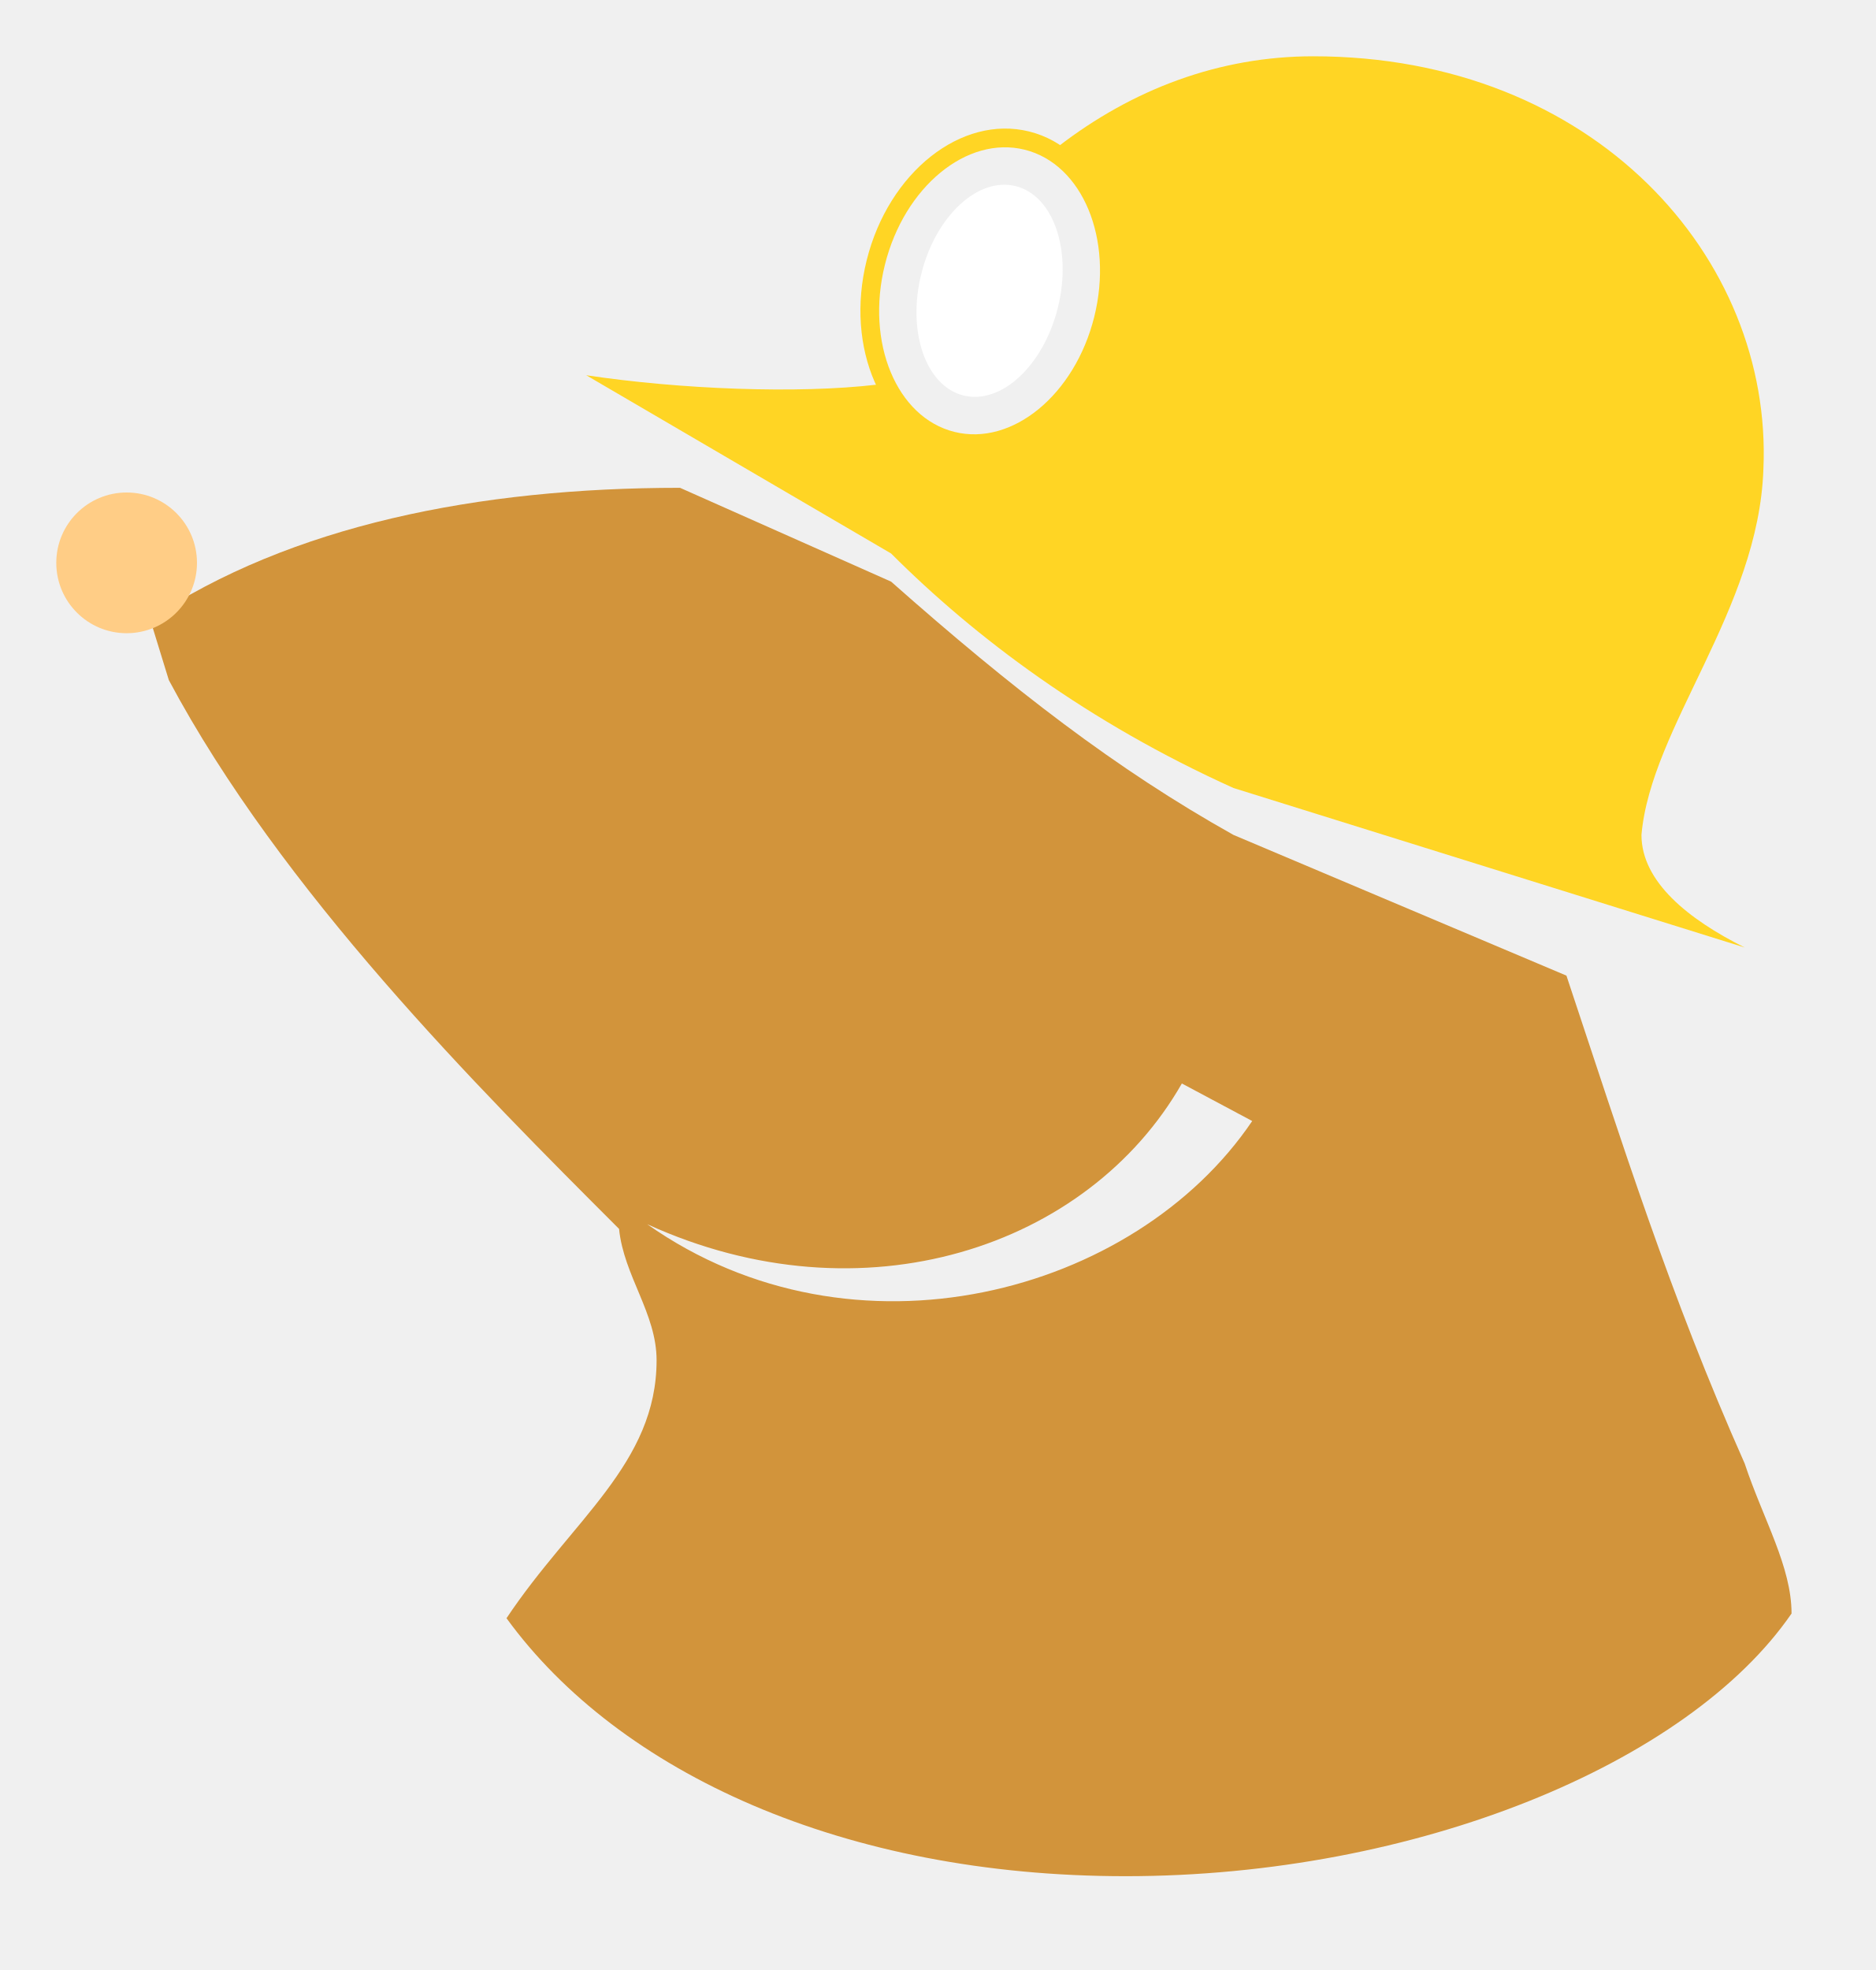
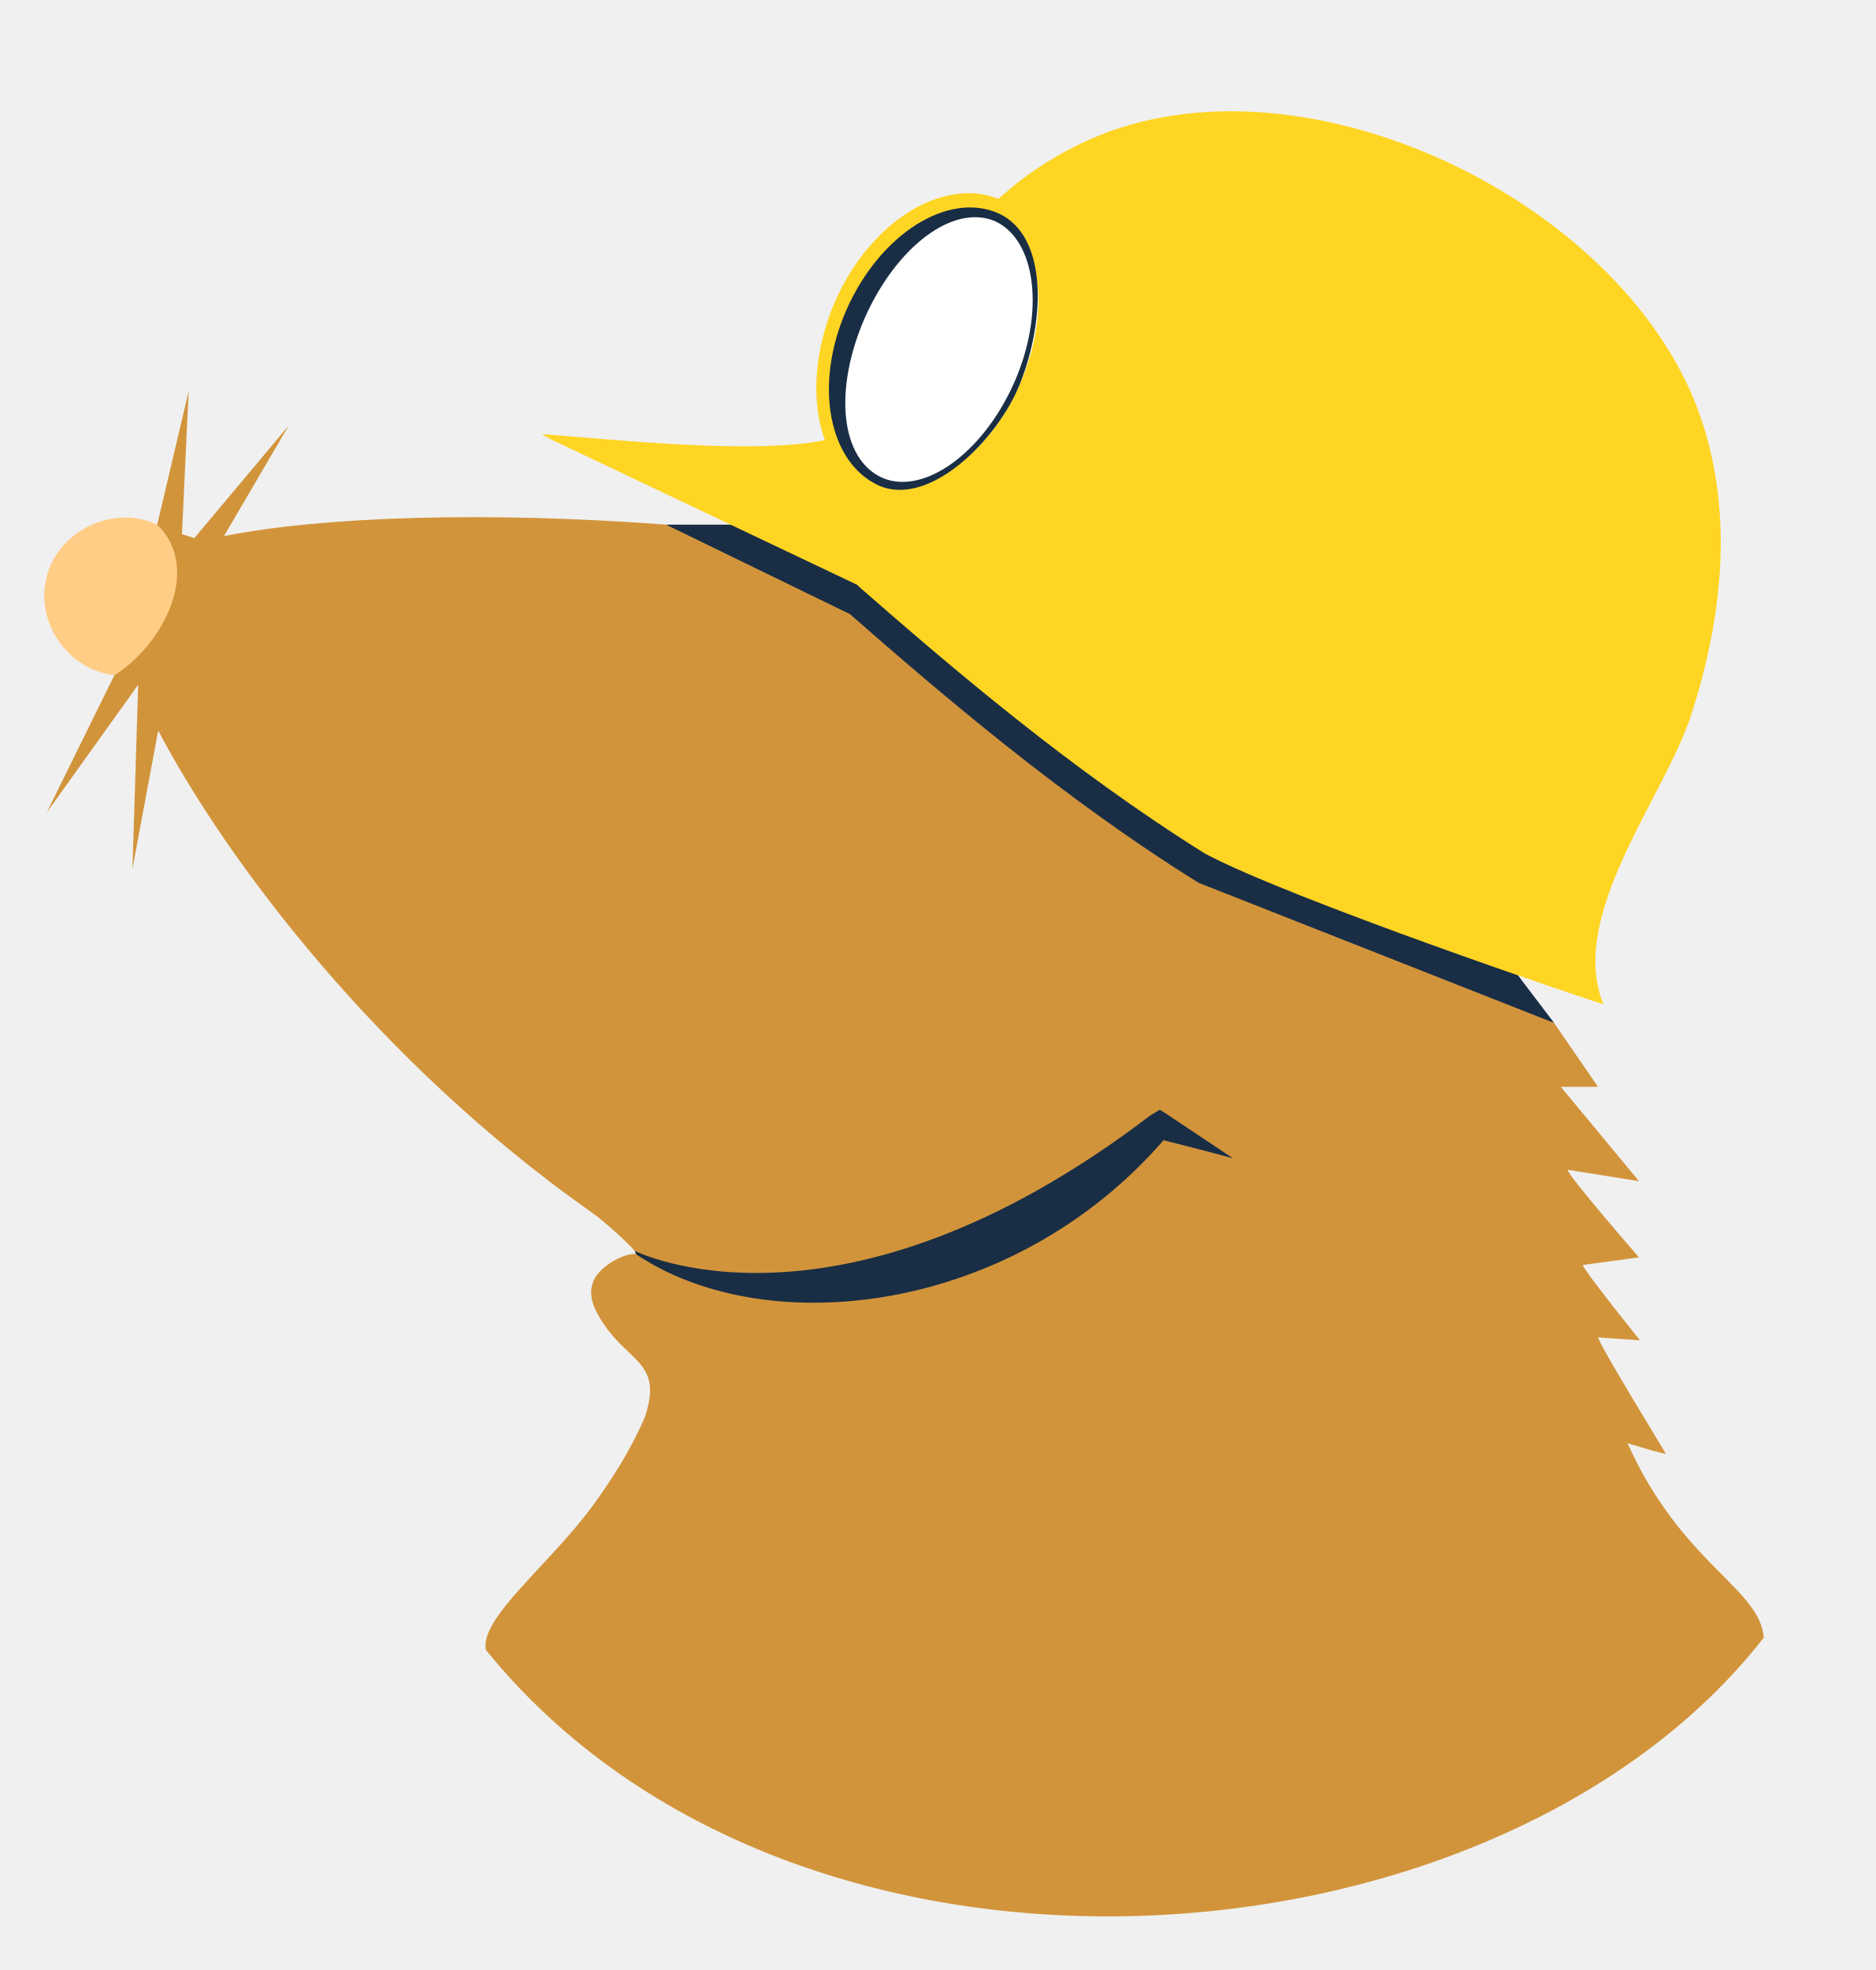
- <svg xmlns="http://www.w3.org/2000/svg" viewBox="20 60 400 420">
-   <defs>
-     <mask id="m" maskUnits="userSpaceOnUse" x="0" y="0" width="512" height="512">
-       <rect width="512" height="512" fill="#fff" />
-       <ellipse cx="231" cy="122" rx="23" ry="31" transform="rotate(14 231 122)" fill="#000" />
-     </mask>
-   </defs>
-   <path fill="#D2943B" fill-rule="evenodd" d="M52 192C82 172 122 164 165 164L210 184C236 207 258 224 283 238L354 268C366 304 376 336 392 372C396 384 402 394 402 404C380 436 322 460 260 460C200 460 152 438 128 405C142 384 160 372 160 350C160 340 153 332 152 322C122 292 80 250 56 205ZM158 321C204 342 252 326 272 291L287 299C262 336 202 352 158 321Z" />
-   <circle cx="47" cy="180" r="15" fill="#FFCD86" />
-   <g mask="url(#m)">
-     <path fill="#FFD524" d="M145 140C165 143 190 144 207 142C226 100 260 72 300 72C360 72 398 115 396 160C395 190 372 215 370 238C370 248 380 256 392 262L283 228C252 214 228 196 210 178Z" />
-     <ellipse cx="231" cy="122" rx="27" ry="35" transform="rotate(14 231 122)" fill="#FFD524" />
+ <svg xmlns="http://www.w3.org/2000/svg" width="100%" height="100%" viewBox="0 0 400 420" version="1.1" xml:space="preserve" style="fill-rule:evenodd;clip-rule:evenodd;stroke-linejoin:round;stroke-miterlimit:2;">
+   <path d="M135.332,266.679L246.778,228.32L279.02,251.123L145.175,292.468L135.332,266.679Z" style="fill:rgb(25,46,69);" />
+   <path d="M142.018,111.857L176.741,111.857L314.565,195.939L331.374,218.088L249.093,195.939L142.018,111.857Z" style="fill:rgb(25,46,69);" />
+   <g transform="matrix(0.19048,0,0,0.19048,-38.2712,-66.39425)">
+     <path d="M328.9,1104.4L253.2,1258L355.6,1115C355.6,1116.1 349.2,1320.9 349.2,1320.9L378,1166.2C454.8,1312.3 624.4,1537.4 862.3,1704.9C880.4,1717.7 903.9,1740.1 911.4,1748.6C911.4,1748.6 1138.6,1863.8 1488.5,1597.1C1491.7,1595 1496,1592.8 1499.2,1590.7L1504.5,1593.9L1581.3,1645.1C1554.6,1637.6 1503.4,1624.8 1503.4,1624.8C1334.9,1818.9 1060.7,1850.9 913.5,1752.8C907.1,1748.5 870.8,1763.5 864.4,1784.8C860.1,1796.5 864.4,1809.3 869.7,1818.9C899.6,1874.4 944.4,1869 923,1934.1C908.1,1969.3 886.7,2003.4 863.3,2035.4C814.2,2101.5 737.4,2160.2 744.9,2195.4C1092.6,2624.2 1876.6,2564.5 2175.3,2181.5C2171,2126 2083.6,2099.4 2022.8,1963.9C2039.9,1969.2 2065.5,1976.7 2065.5,1975.6C2065.5,1974.5 1993,1857.2 1989.8,1845.5L2036.7,1848.7C2036.7,1848.7 1974.8,1771.9 1972.7,1764.4L2035.6,1755.9C2035.6,1755.9 1956.7,1665.2 1955.6,1657.8L2035.6,1670.6L1948.1,1565L1989.7,1565L1940.6,1493.5L1542.7,1336.7C1390.2,1241.8 1254.7,1125.5 1152.3,1035.9L946.5,935.8C749.2,920.9 564.6,926.2 451.6,948.6L524.1,824.9L418.5,950.8C412.1,948.7 404.6,946.5 404.6,946.5L412.1,786.5L376.9,935.8L328.9,1104.4Z" style="fill:rgb(210,148,59);" />
  </g>
-   <ellipse cx="231" cy="122" rx="15" ry="23" transform="rotate(14 231 122)" fill="#fff" />
+   <g transform="matrix(0.19048,0,0,0.19048,-38.2712,-66.39425)">
+     <path d="M376.9,935.8C324.6,911.3 263.8,946.5 253.2,994.5C240.4,1040.4 272.4,1096.9 328.9,1104.4C382.3,1071.3 428.1,986 376.9,935.8" style="fill:rgb(255,205,134);" />
+   </g>
+   <g transform="matrix(0.19048,0,0,0.19048,-43.81958,-62.30193)">
+     <path d="M1153.4,819.6C1137.4,775.9 1141.7,719.3 1164.1,666C1196.1,592.4 1256.9,543.3 1314.5,543.3C1326.2,543.3 1336.9,545.4 1347.6,549.7C1380.7,519.8 1419.1,495.3 1461.7,478.2C1696.4,384.3 2040.9,551.8 2129.4,782.2C2172.1,894.2 2159.3,1015.8 2123,1127.8C2093.1,1219.5 1984.3,1351.8 2024.9,1451C2008.9,1446.7 1675,1333.7 1579,1282.5C1428.6,1188.6 1294.2,1073.4 1192.9,984.9L1189.7,981.7L848.4,819.6C844.1,817.5 839.9,815.3 836.7,813.2C883.6,815.3 1070.2,837.7 1153.4,819.6" style="fill:rgb(255,213,36);" />
+   </g>
+   <g transform="matrix(0.19048,0,0,0.19048,-38.2712,-66.39425)">
+     <g transform="matrix(0.45059,-1.030281,1.08275,0.473537,-108.7919,1723.987)">
+       <ellipse cx="1287.7" cy="718.2" rx="145.1" ry="86.4" style="fill:white;" />
+     </g>
+     <g transform="matrix(1,0,0,1,-36.74927,21.44767)">
+       <path d="M1355,565.7C1298.5,541.2 1222.7,589.2 1185.4,673.4C1148.1,757.7 1165.1,845.1 1221.7,870.7C1278.2,895.2 1354.318,819.461 1379.363,756.854C1407.246,687.148 1411.6,591.3 1355,565.7M1372.779,755.761C1337.777,834.429 1271.634,881.841 1225.394,861.939C1177.982,840.751 1170.834,762.619 1205.836,682.664C1240.839,603.996 1304.062,554.759 1351.473,574.661C1397.714,595.849 1407.665,677.093 1372.779,755.761" style="fill:rgb(25,46,69);fill-rule:nonzero;" />
+     </g>
+   </g>
</svg>
